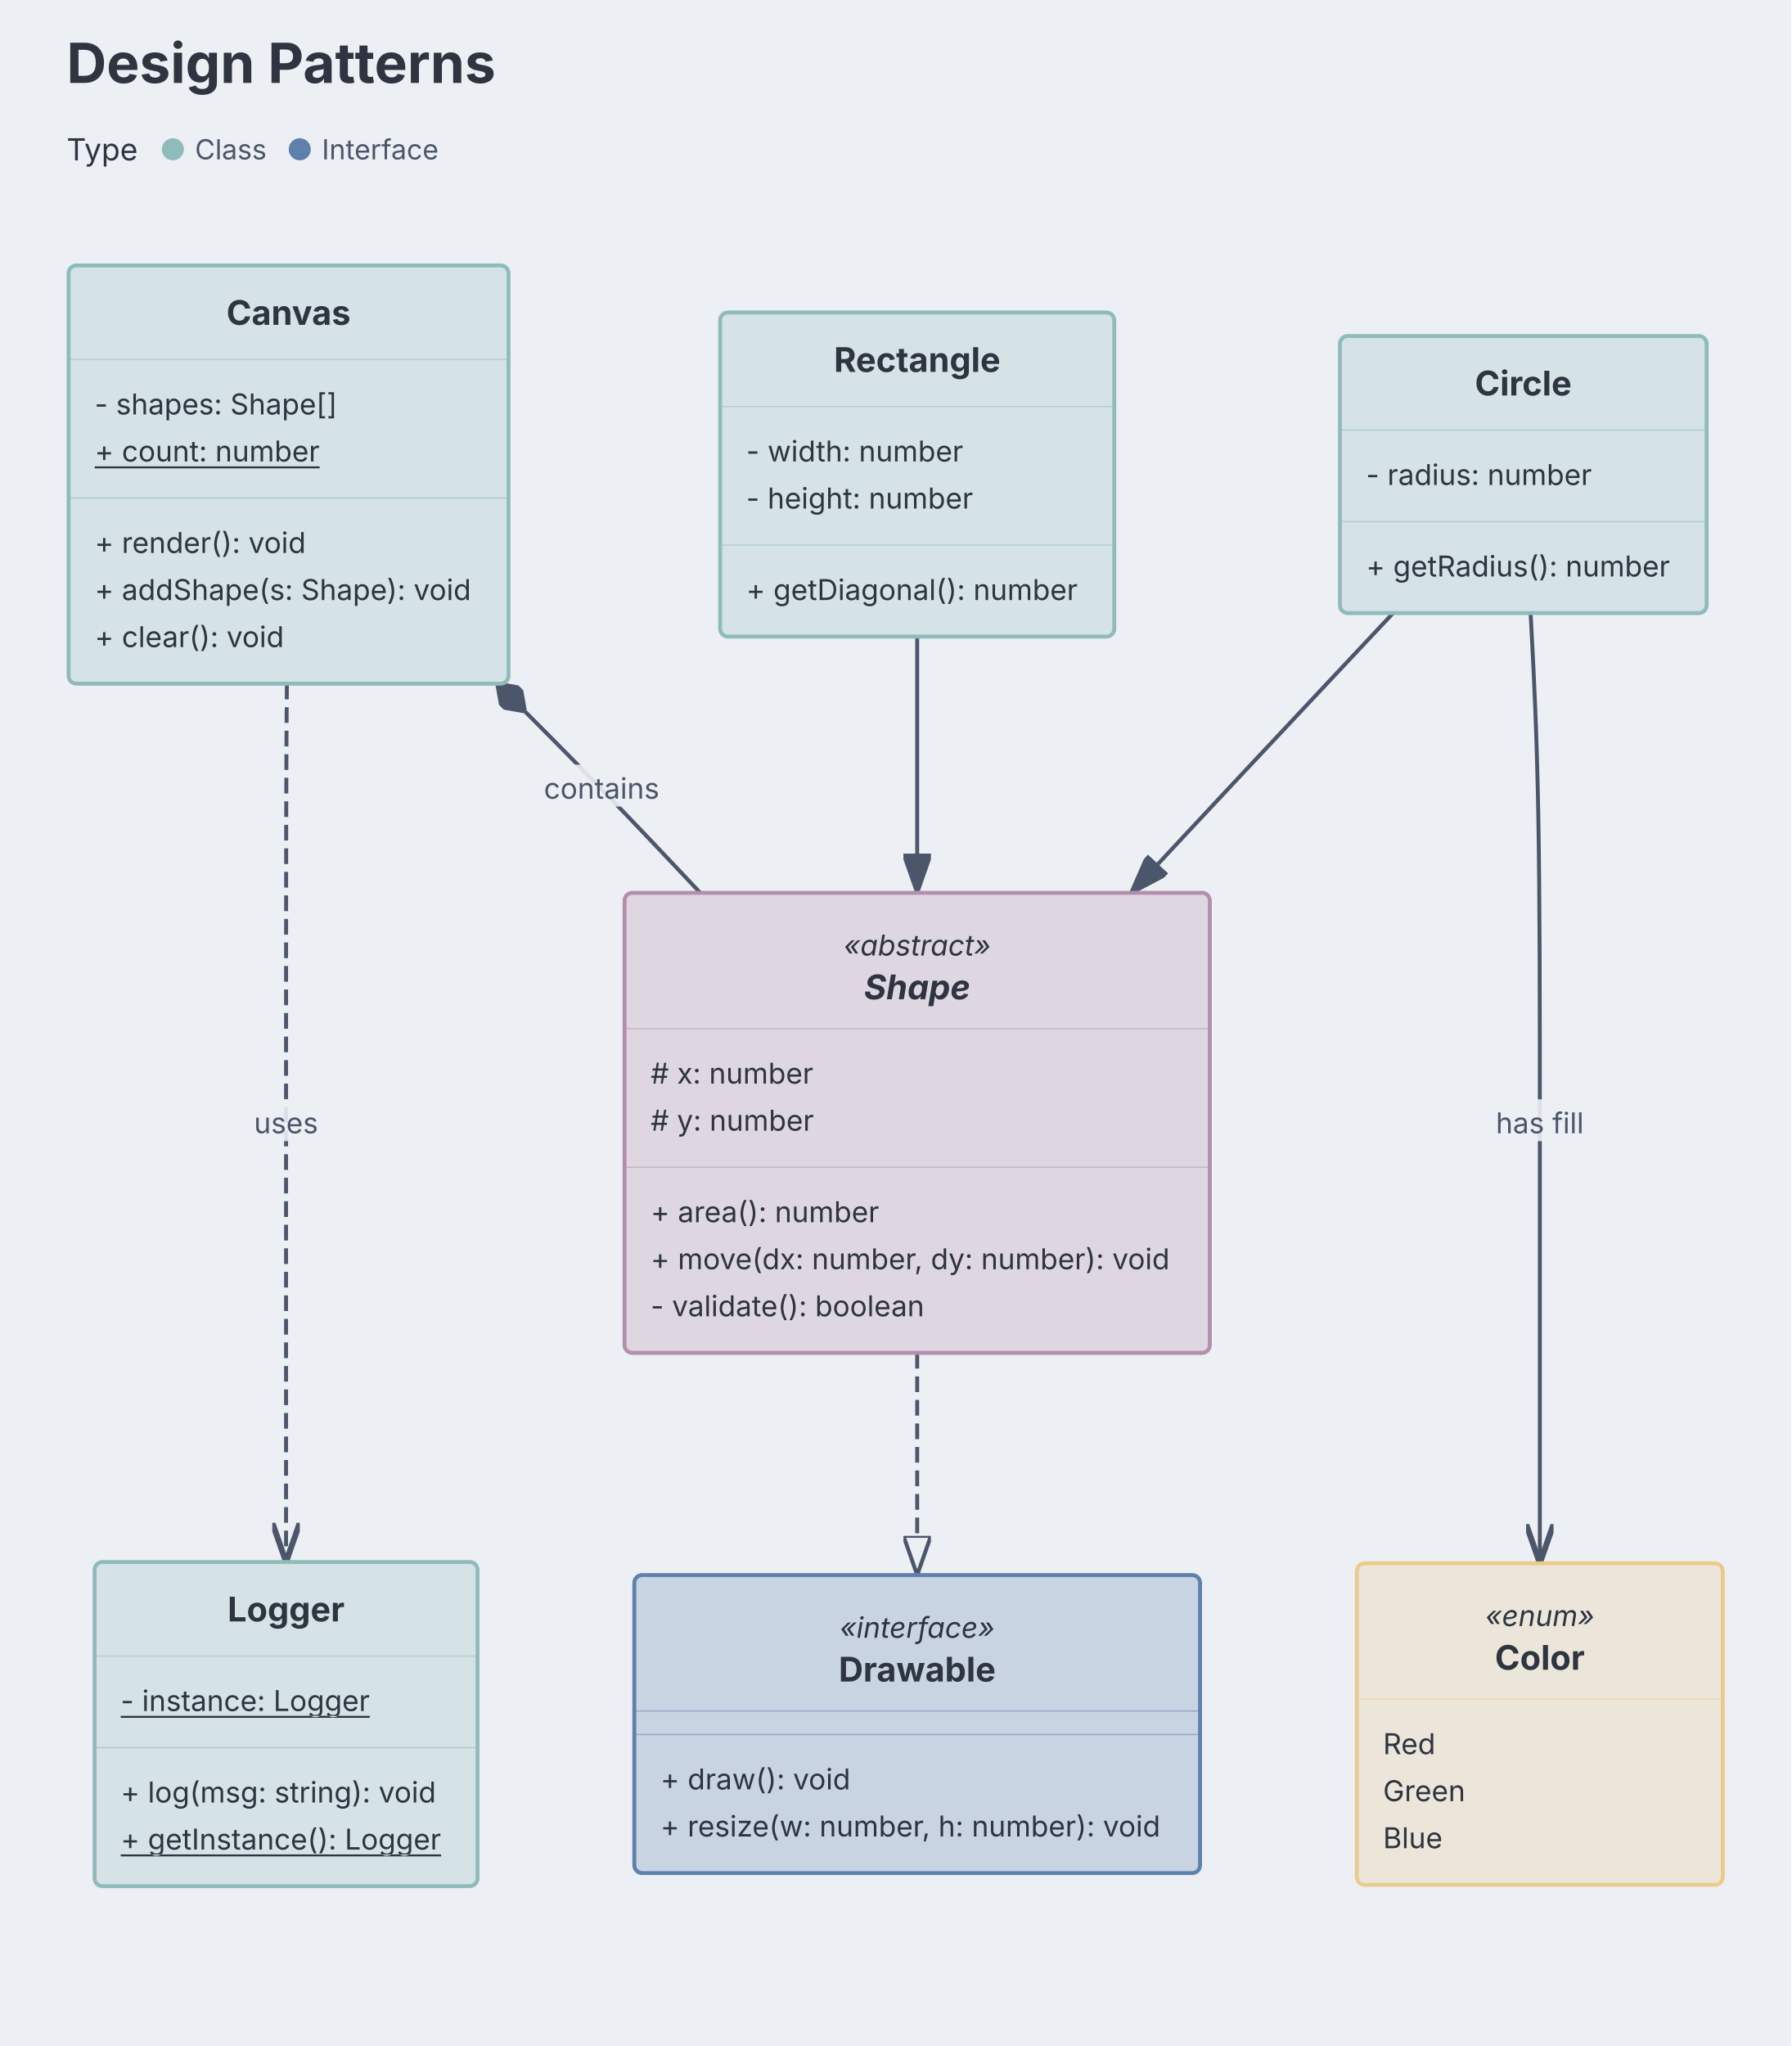
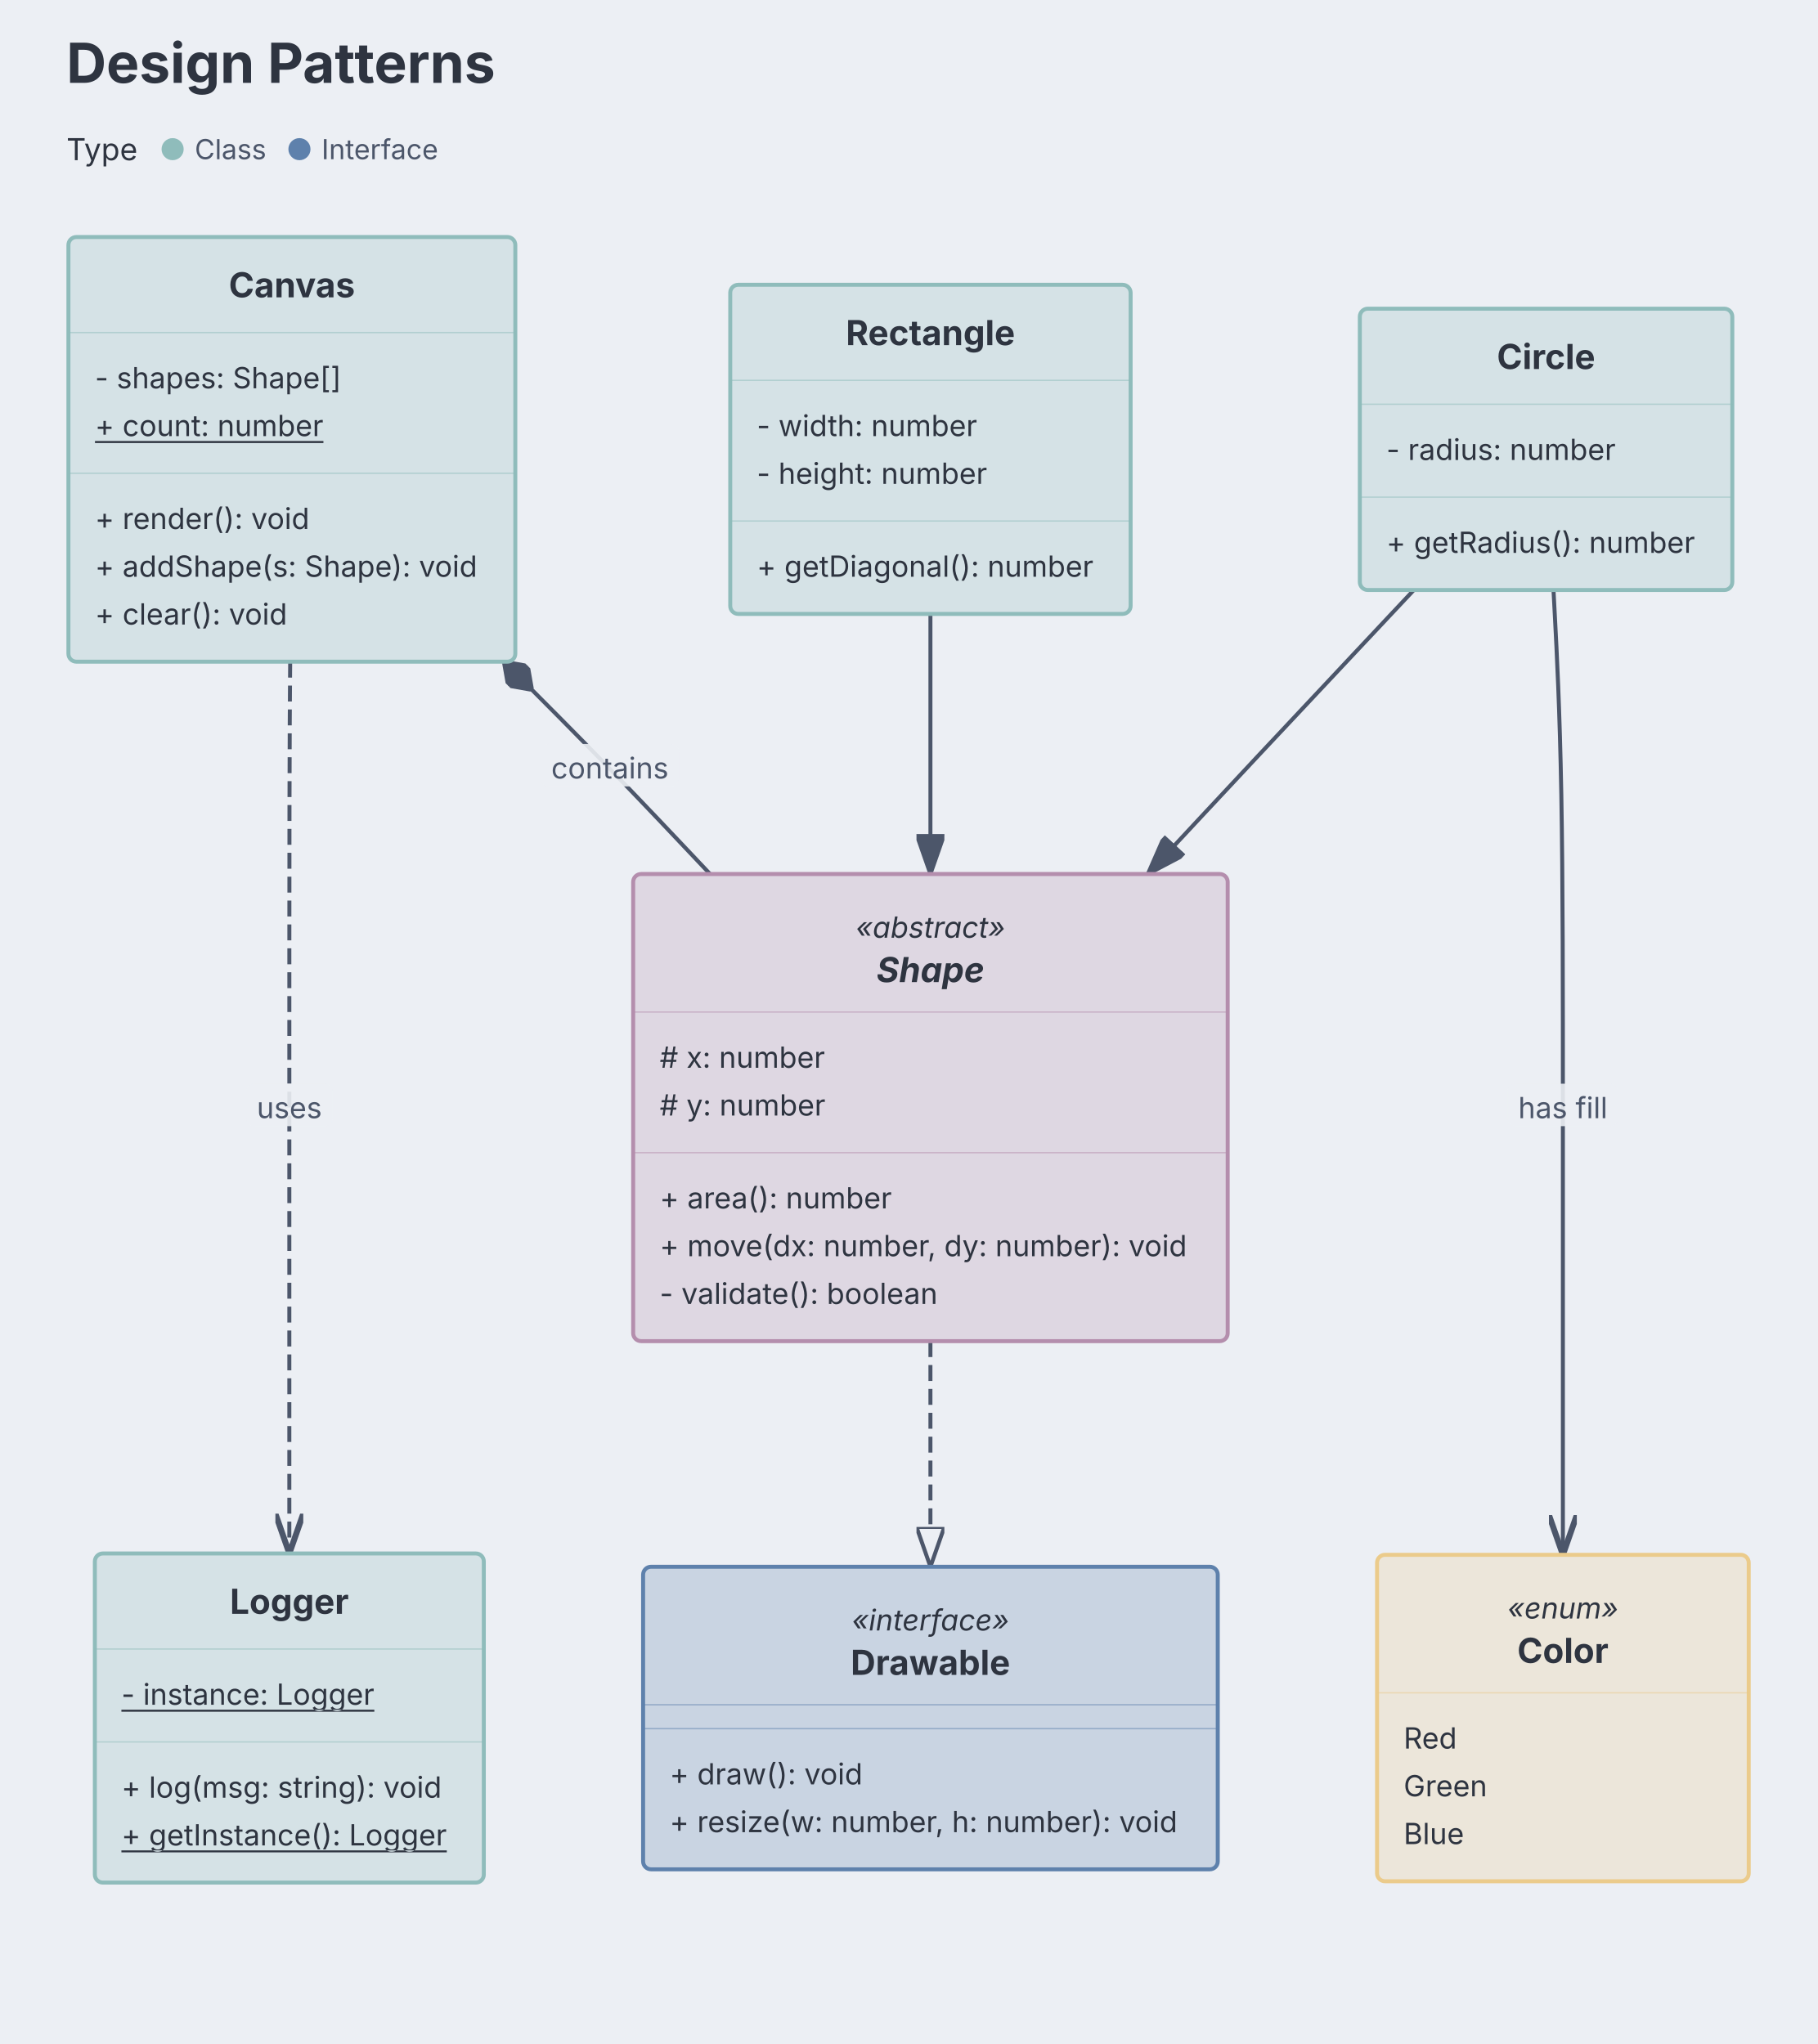
- <svg xmlns="http://www.w3.org/2000/svg" aria-describedby="dgmo-desc-d112f604" role="img" aria-label="Design Patterns — Class diagram" width="648" height="740" viewBox="33 0 648 740" preserveAspectRatio="xMidYMin meet" style="font-family: Inter, system-ui, Avenir, Helvetica, Arial, sans-serif; background: rgb(236, 239, 244);">
+ <svg xmlns="http://www.w3.org/2000/svg" aria-describedby="dgmo-desc-d112f604" role="img" aria-label="Design Patterns — Class diagram" width="658" height="740" viewBox="28 0 658 740" preserveAspectRatio="xMidYMin meet" style="font-family: Inter, system-ui, Avenir, Helvetica, Arial, sans-serif; background: rgb(236, 239, 244);">
  <style>.cd-class:hover{filter:saturate(1.4) brightness(1.06)}.cd-class{transition:filter .12s ease, opacity .12s ease}@media (hover:hover){svg:has(.cd-class[data-node-id="drawable"]:hover) .cd-edge-group:not([data-source="drawable"]):not([data-target="drawable"]){opacity:0.4}svg:has(.cd-class[data-node-id="shape"]:hover) .cd-edge-group:not([data-source="shape"]):not([data-target="shape"]){opacity:0.4}svg:has(.cd-class[data-node-id="circle"]:hover) .cd-edge-group:not([data-source="circle"]):not([data-target="circle"]){opacity:0.4}svg:has(.cd-class[data-node-id="rectangle"]:hover) .cd-edge-group:not([data-source="rectangle"]):not([data-target="rectangle"]){opacity:0.4}svg:has(.cd-class[data-node-id="color"]:hover) .cd-edge-group:not([data-source="color"]):not([data-target="color"]){opacity:0.4}svg:has(.cd-class[data-node-id="canvas"]:hover) .cd-edge-group:not([data-source="canvas"]):not([data-target="canvas"]){opacity:0.4}svg:has(.cd-class[data-node-id="logger"]:hover) .cd-edge-group:not([data-source="logger"]):not([data-target="logger"]){opacity:0.4}svg:has([data-legend-entry="interface"]:hover) .cd-class[data-cd-type="interface"]{filter:saturate(1.4) brightness(1.06)}svg:has(.cd-class[data-cd-type="interface"]:hover) [data-legend-entry="interface"]{filter:saturate(1.4) brightness(1.06)}svg:has([data-legend-entry="abstract"]:hover) .cd-class[data-cd-type="abstract"]{filter:saturate(1.4) brightness(1.06)}svg:has(.cd-class[data-cd-type="abstract"]:hover) [data-legend-entry="abstract"]{filter:saturate(1.4) brightness(1.06)}svg:has([data-legend-entry="class"]:hover) .cd-class[data-cd-type="class"]{filter:saturate(1.4) brightness(1.06)}svg:has(.cd-class[data-cd-type="class"]:hover) [data-legend-entry="class"]{filter:saturate(1.4) brightness(1.06)}svg:has([data-legend-entry="enum"]:hover) .cd-class[data-cd-type="enum"]{filter:saturate(1.4) brightness(1.06)}svg:has(.cd-class[data-cd-type="enum"]:hover) [data-legend-entry="enum"]{filter:saturate(1.4) brightness(1.06)}}</style>
-   <rect class="dgmo-canvas-bg" x="33" y="0" width="648" height="740" fill="#eceff4" />
+   <rect class="dgmo-canvas-bg" x="28" y="0" width="658" height="740" fill="#eceff4" />
  <defs>
    <marker id="cd-arrow-inherit" viewBox="0 0 10 7" refX="10" refY="3.5" markerWidth="10" markerHeight="7" orient="auto">
      <polygon points="0,0 10,3.5 0,7" fill="#4c566a" stroke="#4c566a" stroke-width="1" />
    </marker>
    <marker id="cd-arrow-implement" viewBox="0 0 10 7" refX="10" refY="3.5" markerWidth="10" markerHeight="7" orient="auto">
      <polygon points="0,0 10,3.5 0,7" fill="#eceff4" stroke="#4c566a" stroke-width="1" />
    </marker>
    <marker id="cd-arrow-compose" viewBox="0 0 10 7" refX="0" refY="3.5" markerWidth="10" markerHeight="7" orient="auto">
      <polygon points="5,0 10,3.5 5,7 0,3.5" fill="#4c566a" stroke="#4c566a" stroke-width="1" />
    </marker>
    <marker id="cd-arrow-aggregate" viewBox="0 0 10 7" refX="0" refY="3.5" markerWidth="10" markerHeight="7" orient="auto">
      <polygon points="5,0 10,3.5 5,7 0,3.5" fill="#eceff4" stroke="#4c566a" stroke-width="1" />
    </marker>
    <marker id="cd-arrow-depend" viewBox="0 0 10 7" refX="10" refY="3.5" markerWidth="10" markerHeight="7" orient="auto">
      <polyline points="0,0 10,3.5 0,7" fill="none" stroke="#4c566a" stroke-width="1.5" />
    </marker>
    <marker id="cd-arrow-assoc" viewBox="0 0 10 7" refX="10" refY="3.5" markerWidth="10" markerHeight="7" orient="auto">
      <polyline points="0,0 10,3.5 0,7" fill="none" stroke="#4c566a" stroke-width="1.5" />
    </marker>
  </defs>
-   <text class="chart-title" x="57.098" y="30" text-anchor="start" fill="#2e3440" font-size="20" font-weight="bold" style="cursor: default;" data-line-number="1">Design Patterns</text>
+   <text class="chart-title" x="52.046" y="30" text-anchor="start" fill="#2e3440" font-size="20" font-weight="bold" style="cursor: default;" data-line-number="1">Design Patterns</text>
  <g class="cd-legend" transform="translate(0,40)">
-     <g data-frame-legend="" data-dx="57.09779090909092" transform="translate(57.09779,0)">
+     <g data-frame-legend="" data-dx="52.04587453787873" transform="translate(52.04587,0)">
      <g class="dgmo-legend" data-legend-title-relation="below-title" data-legend-capsule-addon-width="0" data-legend-active="type" data-legend-left="0" data-legend-right="142.653">
        <g transform="translate(0,0)" data-legend-group="type">
          <text x="0" y="14" dominant-baseline="central" font-size="11" font-weight="normal" fill="#2e3440" font-family="Inter, system-ui, Avenir, Helvetica, Arial, sans-serif">Type</text>
          <g data-legend-entry="class" data-series-name="Class">
            <rect data-legend-hit="" x="34.433" y="0" width="45.9" height="28" fill="transparent" />
            <circle cx="38.433" cy="14" r="4" fill="#8fbcbb" />
            <text x="46.433" y="14" dominant-baseline="central" font-size="10" fill="#4c566a" font-family="Inter, system-ui, Avenir, Helvetica, Arial, sans-serif">Class</text>
          </g>
          <g data-legend-entry="interface" data-series-name="Interface">
            <rect data-legend-hit="" x="80.333" y="0" width="62.32" height="28" fill="transparent" />
            <circle cx="84.333" cy="14" r="4" fill="#5e81ac" />
            <text x="92.333" y="14" dominant-baseline="central" font-size="10" fill="#4c566a" font-family="Inter, system-ui, Avenir, Helvetica, Arial, sans-serif">Interface</text>
          </g>
        </g>
      </g>
    </g>
  </g>
-   <g transform="translate(38.89779, 96) scale(0.9454545)">
+   <g transform="translate(33.54867, 85.81) scale(0.9608939)">
    <g class="cd-edge-group" data-line-number="7" data-source="shape" data-target="drawable">
      <path d="M344.691,416L344.691,422.667C344.691,429.333,344.691,442.667,344.691,456.833C344.691,471,344.691,486,344.691,493.5L344.691,501" fill="none" stroke="#4c566a" stroke-width="1.5" class="cd-edge" stroke-dasharray="6 3" marker-end="url(#cd-arrow-implement)" />
    </g>
    <g class="cd-edge-group" data-line-number="14" data-source="circle" data-target="shape">
      <path d="M526.773,133L516.278,144.167C505.783,155.333,484.794,177.667,468.096,195.5C451.397,213.333,438.99,226.667,432.786,233.333L426.582,240" fill="none" stroke="#4c566a" stroke-width="1.5" class="cd-edge" marker-end="url(#cd-arrow-inherit)" />
    </g>
    <g class="cd-edge-group" data-line-number="18" data-source="rectangle" data-target="shape">
      <path d="M344.691,142L344.691,151.667C344.691,161.333,344.691,180.667,344.691,197C344.691,213.333,344.691,226.667,344.691,233.333L344.691,240" fill="none" stroke="#4c566a" stroke-width="1.5" class="cd-edge" marker-end="url(#cd-arrow-inherit)" />
    </g>
    <g class="cd-edge-group" data-line-number="34" data-source="canvas" data-target="shape">
      <path d="M184.022,160L190.677,166.667C197.331,173.333,210.641,186.667,223.584,200C236.527,213.333,249.105,226.667,255.393,233.333L261.682,240" fill="none" stroke="#4c566a" stroke-width="1.5" class="cd-edge" marker-start="url(#cd-arrow-compose)" />
      <rect x="197.884" y="191" width="52.132" height="16" rx="3" fill="#eceff4" opacity="0.9" class="cd-edge-label-bg" />
      <text x="223.95" y="204" text-anchor="middle" fill="#4c566a" font-size="11" class="cd-edge-label">contains</text>
    </g>
    <g class="cd-edge-group" data-line-number="35" data-source="canvas" data-target="logger">
      <path d="M103.528,160L103.475,166.667C103.422,173.333,103.316,186.667,103.263,214.667C103.21,242.667,103.21,285.333,103.21,328C103.21,370.667,103.21,413.333,103.21,441.333C103.21,469.333,103.21,482.667,103.21,489.333L103.21,496" fill="none" stroke="#4c566a" stroke-width="1.5" class="cd-edge" stroke-dasharray="6 3" marker-end="url(#cd-arrow-depend)" />
      <rect x="86.945" y="319" width="32.53" height="16" rx="3" fill="#eceff4" opacity="0.9" class="cd-edge-label-bg" />
      <text x="103.21" y="332" text-anchor="middle" fill="#4c566a" font-size="11" class="cd-edge-label">uses</text>
    </g>
    <g class="cd-edge-group" data-line-number="43" data-source="circle" data-target="color">
      <path d="M579.381,133L579.971,144.167C580.561,155.333,581.74,177.667,582.329,210.167C582.919,242.667,582.919,285.333,582.919,328C582.919,370.667,582.919,413.333,582.919,441.417C582.919,469.5,582.919,483,582.919,489.75L582.919,496.5" fill="none" stroke="#4c566a" stroke-width="1.5" class="cd-edge" marker-end="url(#cd-arrow-assoc)" />
      <rect x="562.1" y="319" width="41.638" height="16" rx="3" fill="#eceff4" opacity="0.9" class="cd-edge-label-bg" />
      <text x="582.919" y="332" text-anchor="middle" fill="#4c566a" font-size="11" class="cd-edge-label">has fill</text>
    </g>
    <g transform="translate(344.691, 558)" class="cd-class" data-line-number="3" data-node-id="drawable" data-cd-type="interface">
      <rect x="-108.228" y="-57" width="216.456" height="114" rx="3" ry="3" fill="#c9d4e2" stroke="#5e81ac" stroke-width="1.5" />
      <text x="0" y="-37" text-anchor="middle" dominant-baseline="central" fill="#2e3440" font-size="11" font-style="italic">«interface»</text>
      <text x="0" y="-21" text-anchor="middle" dominant-baseline="central" fill="#2e3440" font-size="13" font-weight="bold" font-style="normal">Drawable</text>
      <line x1="-108.228" y1="-5" x2="108.228" y2="-5" stroke="#5e81ac" stroke-width="0.5" stroke-opacity="0.5" />
      <line x1="-108.228" y1="4" x2="108.228" y2="4" stroke="#5e81ac" stroke-width="0.5" stroke-opacity="0.5" />
      <text x="-98.228" y="21" dominant-baseline="central" fill="#2e3440" font-size="11">+ draw(): void</text>
      <text x="-98.228" y="39" dominant-baseline="central" fill="#2e3440" font-size="11">+ resize(w: number, h: number): void</text>
    </g>
    <g transform="translate(344.691, 328)" class="cd-class" data-line-number="7" data-node-id="shape" data-cd-type="abstract">
      <rect x="-111.968" y="-88" width="223.936" height="176" rx="3" ry="3" fill="#ded7e2" stroke="#b48ead" stroke-width="1.5" />
      <text x="0" y="-68" text-anchor="middle" dominant-baseline="central" fill="#2e3440" font-size="11" font-style="italic">«abstract»</text>
      <text x="0" y="-52" text-anchor="middle" dominant-baseline="central" fill="#2e3440" font-size="13" font-weight="bold" font-style="italic">Shape</text>
      <line x1="-111.968" y1="-36" x2="111.968" y2="-36" stroke="#b48ead" stroke-width="0.5" stroke-opacity="0.5" />
      <text x="-101.968" y="-19" dominant-baseline="central" fill="#2e3440" font-size="11"># x: number</text>
      <text x="-101.968" y="-1" dominant-baseline="central" fill="#2e3440" font-size="11"># y: number</text>
      <line x1="-111.968" y1="17" x2="111.968" y2="17" stroke="#b48ead" stroke-width="0.5" stroke-opacity="0.5" />
      <text x="-101.968" y="34" dominant-baseline="central" fill="#2e3440" font-size="11">+ area(): number</text>
      <text x="-101.968" y="52" dominant-baseline="central" fill="#2e3440" font-size="11">+ move(dx: number, dy: number): void</text>
      <text x="-101.968" y="70" dominant-baseline="central" fill="#2e3440" font-size="11">- validate(): boolean</text>
    </g>
    <g transform="translate(576.5828, 80)" class="cd-class" data-line-number="42" data-node-id="circle" data-cd-type="class">
      <rect x="-70.151" y="-53" width="140.303" height="106" rx="3" ry="3" fill="#d5e2e6" stroke="#8fbcbb" stroke-width="1.5" />
      <text x="0" y="-35" text-anchor="middle" dominant-baseline="central" fill="#2e3440" font-size="13" font-weight="bold">Circle</text>
      <line x1="-70.151" y1="-17" x2="70.151" y2="-17" stroke="#8fbcbb" stroke-width="0.5" stroke-opacity="0.5" />
      <text x="-60.151" y="0" dominant-baseline="central" fill="#2e3440" font-size="11">- radius: number</text>
      <line x1="-70.151" y1="18" x2="70.151" y2="18" stroke="#8fbcbb" stroke-width="0.5" stroke-opacity="0.5" />
      <text x="-60.151" y="35" dominant-baseline="central" fill="#2e3440" font-size="11">+ getRadius(): number</text>
    </g>
    <g transform="translate(344.691, 80)" class="cd-class" data-line-number="18" data-node-id="rectangle" data-cd-type="class">
      <rect x="-75.404" y="-62" width="150.808" height="124" rx="3" ry="3" fill="#d5e2e6" stroke="#8fbcbb" stroke-width="1.5" />
      <text x="0" y="-44" text-anchor="middle" dominant-baseline="central" fill="#2e3440" font-size="13" font-weight="bold">Rectangle</text>
      <line x1="-75.404" y1="-26" x2="75.404" y2="-26" stroke="#8fbcbb" stroke-width="0.5" stroke-opacity="0.5" />
      <text x="-65.404" y="-9" dominant-baseline="central" fill="#2e3440" font-size="11">- width: number</text>
      <text x="-65.404" y="9" dominant-baseline="central" fill="#2e3440" font-size="11">- height: number</text>
      <line x1="-75.404" y1="27" x2="75.404" y2="27" stroke="#8fbcbb" stroke-width="0.5" stroke-opacity="0.5" />
      <text x="-65.404" y="44" dominant-baseline="central" fill="#2e3440" font-size="11">+ getDiagonal(): number</text>
    </g>
    <g transform="translate(582.919, 558)" class="cd-class" data-line-number="23" data-node-id="color" data-cd-type="enum">
      <rect x="-70" y="-61.5" width="140" height="123" rx="3" ry="3" fill="#ece6da" stroke="#ebcb8b" stroke-width="1.5" />
      <text x="0" y="-41.5" text-anchor="middle" dominant-baseline="central" fill="#2e3440" font-size="11" font-style="italic">«enum»</text>
      <text x="0" y="-25.5" text-anchor="middle" dominant-baseline="central" fill="#2e3440" font-size="13" font-weight="bold" font-style="normal">Color</text>
      <line x1="-70" y1="-9.5" x2="70" y2="-9.5" stroke="#ebcb8b" stroke-width="0.5" stroke-opacity="0.5" />
      <text x="-60" y="7.5" dominant-baseline="central" fill="#2e3440" font-size="11">Red</text>
      <text x="-60" y="25.5" dominant-baseline="central" fill="#2e3440" font-size="11">Green</text>
      <text x="-60" y="43.5" dominant-baseline="central" fill="#2e3440" font-size="11">Blue</text>
    </g>
    <g transform="translate(104.1655, 80)" class="cd-class" data-line-number="28" data-node-id="canvas" data-cd-type="class">
      <rect x="-84.165" y="-80" width="168.331" height="160" rx="3" ry="3" fill="#d5e2e6" stroke="#8fbcbb" stroke-width="1.5" />
      <text x="0" y="-62" text-anchor="middle" dominant-baseline="central" fill="#2e3440" font-size="13" font-weight="bold">Canvas</text>
      <line x1="-84.165" y1="-44" x2="84.165" y2="-44" stroke="#8fbcbb" stroke-width="0.5" stroke-opacity="0.5" />
      <text x="-74.165" y="-27" dominant-baseline="central" fill="#2e3440" font-size="11">- shapes: Shape[]</text>
      <text x="-74.165" y="-9" dominant-baseline="central" fill="#2e3440" font-size="11" text-decoration="underline">+ count: number</text>
      <line x1="-84.165" y1="9" x2="84.165" y2="9" stroke="#8fbcbb" stroke-width="0.5" stroke-opacity="0.5" />
      <text x="-74.165" y="26" dominant-baseline="central" fill="#2e3440" font-size="11">+ render(): void</text>
      <text x="-74.165" y="44" dominant-baseline="central" fill="#2e3440" font-size="11">+ addShape(s: Shape): void</text>
      <text x="-74.165" y="62" dominant-baseline="central" fill="#2e3440" font-size="11">+ clear(): void</text>
    </g>
    <g transform="translate(103.2095, 558)" class="cd-class" data-line-number="37" data-node-id="logger" data-cd-type="class">
      <rect x="-73.253" y="-62" width="146.507" height="124" rx="3" ry="3" fill="#d5e2e6" stroke="#8fbcbb" stroke-width="1.5" />
      <text x="0" y="-44" text-anchor="middle" dominant-baseline="central" fill="#2e3440" font-size="13" font-weight="bold">Logger</text>
      <line x1="-73.253" y1="-26" x2="73.253" y2="-26" stroke="#8fbcbb" stroke-width="0.5" stroke-opacity="0.5" />
      <text x="-63.253" y="-9" dominant-baseline="central" fill="#2e3440" font-size="11" text-decoration="underline">- instance: Logger</text>
      <line x1="-73.253" y1="9" x2="73.253" y2="9" stroke="#8fbcbb" stroke-width="0.5" stroke-opacity="0.5" />
      <text x="-63.253" y="26" dominant-baseline="central" fill="#2e3440" font-size="11">+ log(msg: string): void</text>
      <text x="-63.253" y="44" dominant-baseline="central" fill="#2e3440" font-size="11" text-decoration="underline">+ getInstance(): Logger</text>
    </g>
  </g>
</svg>
